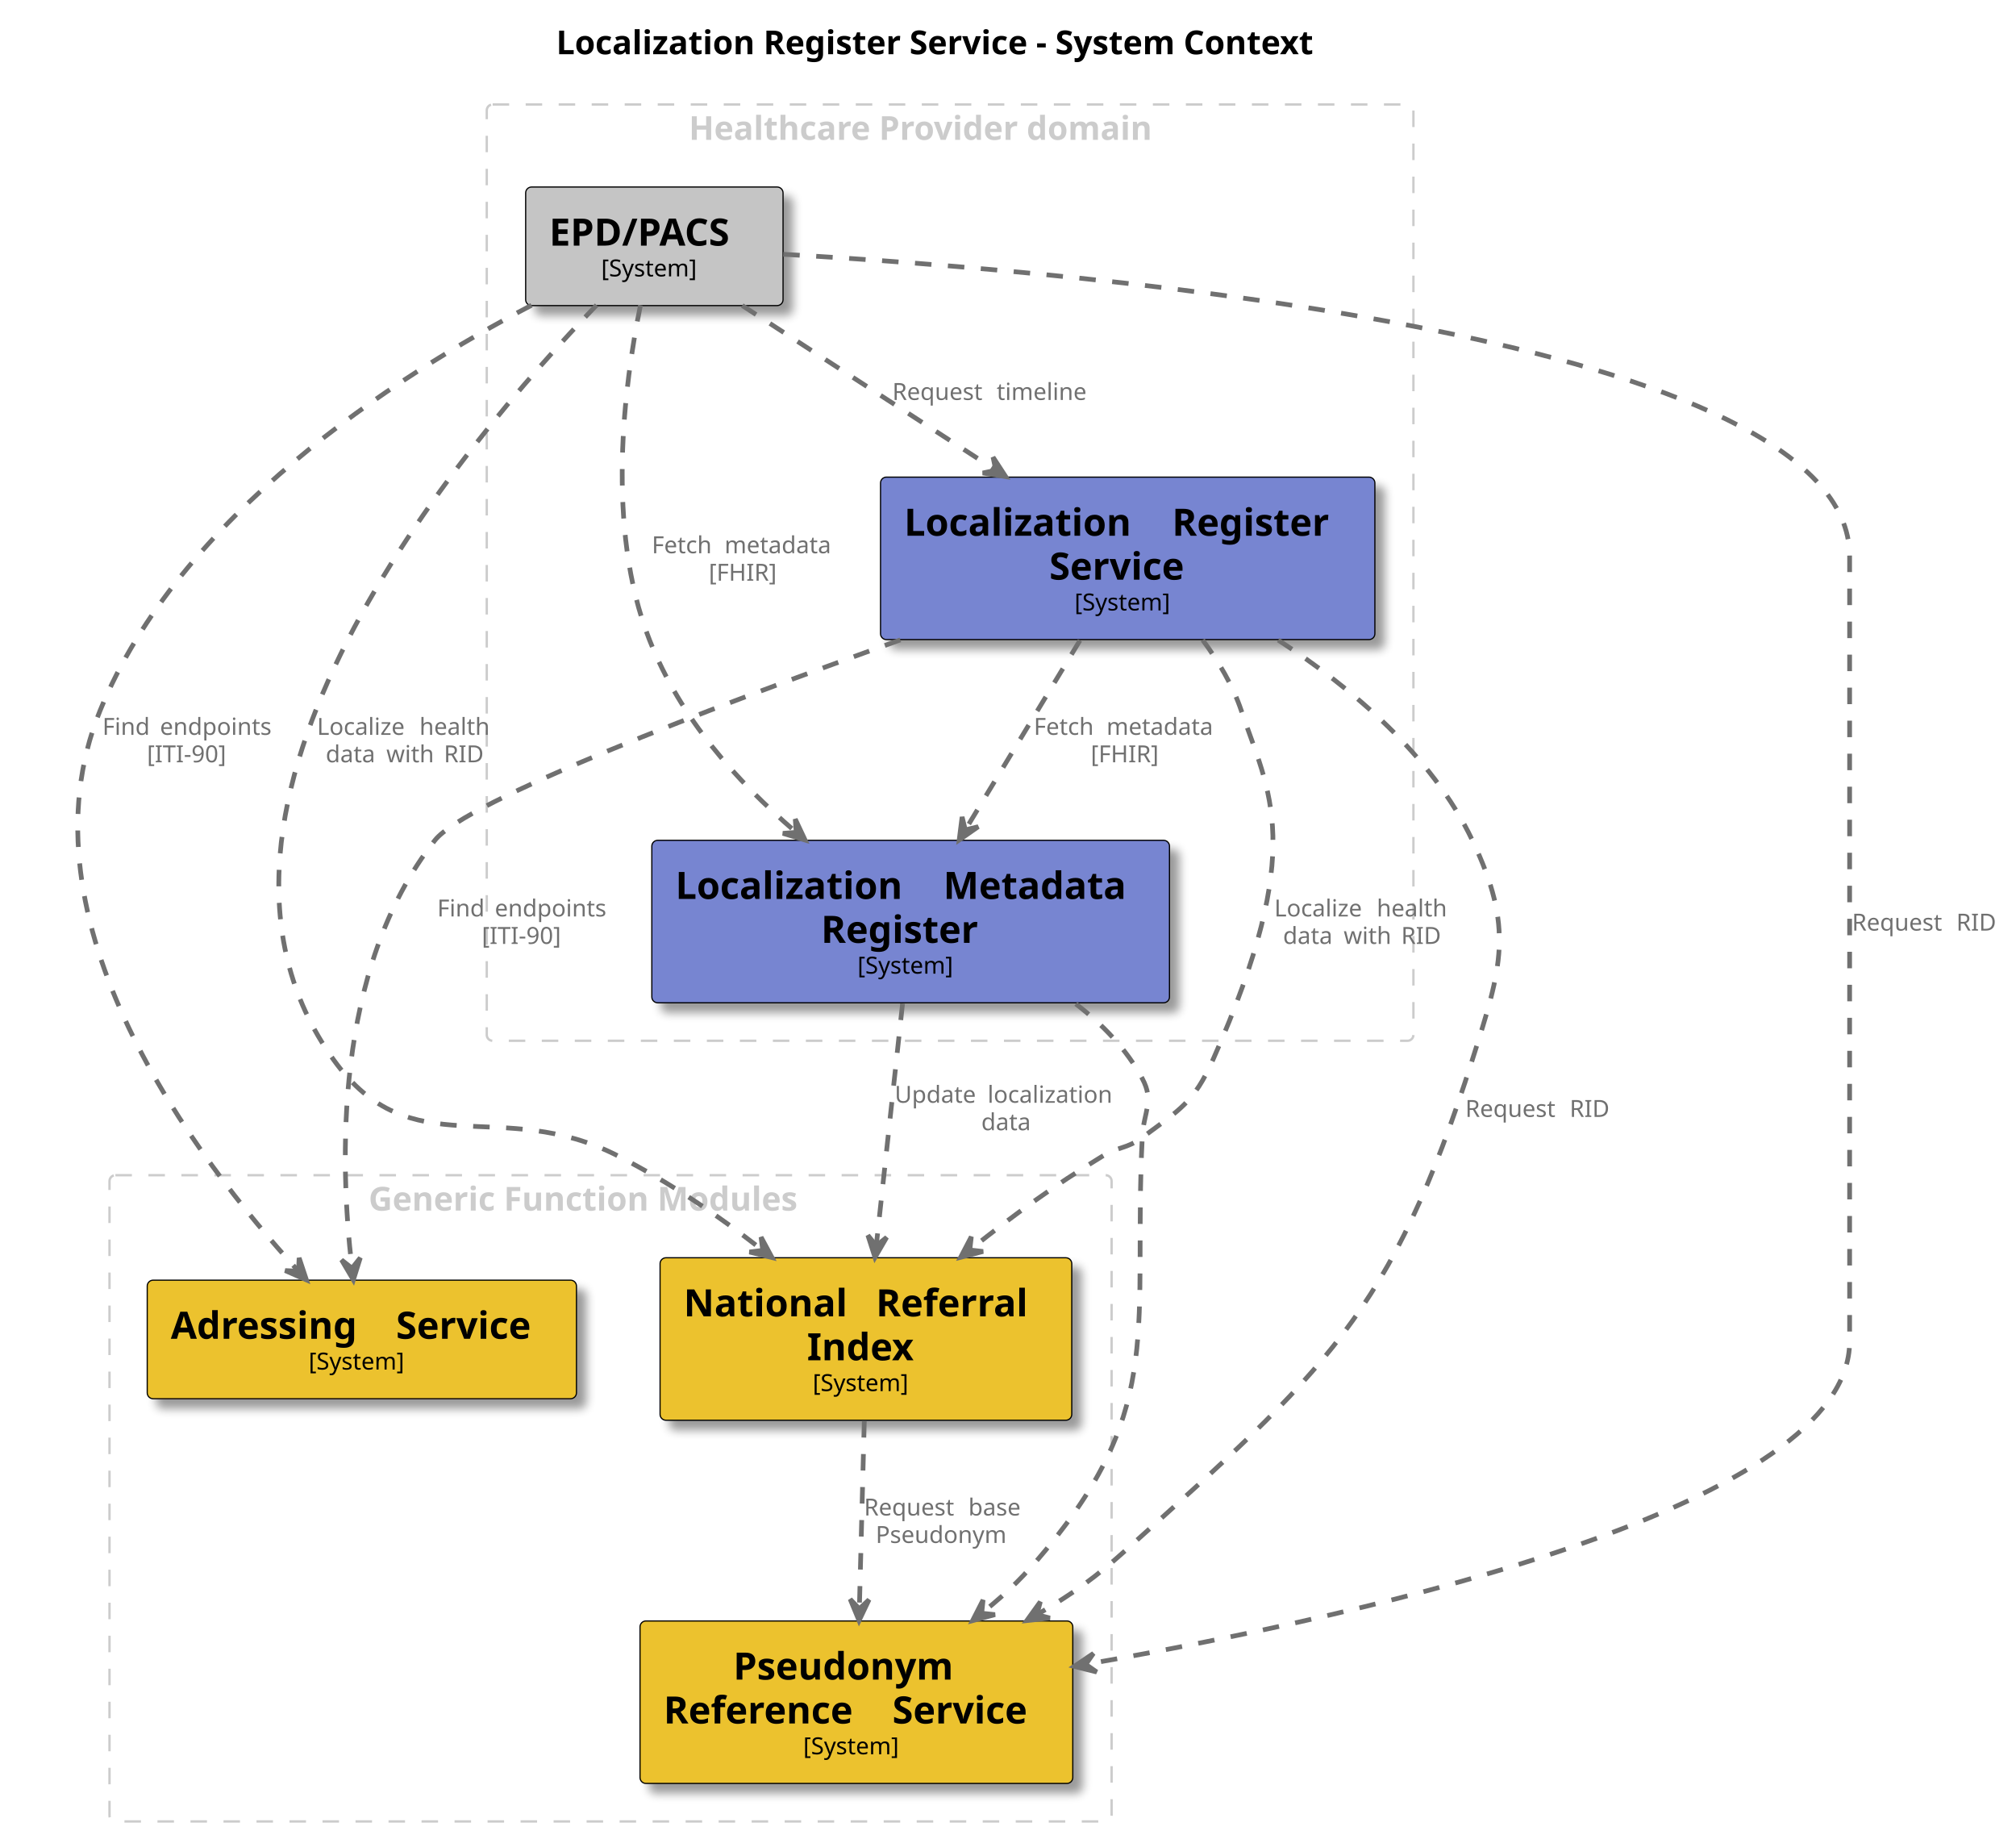
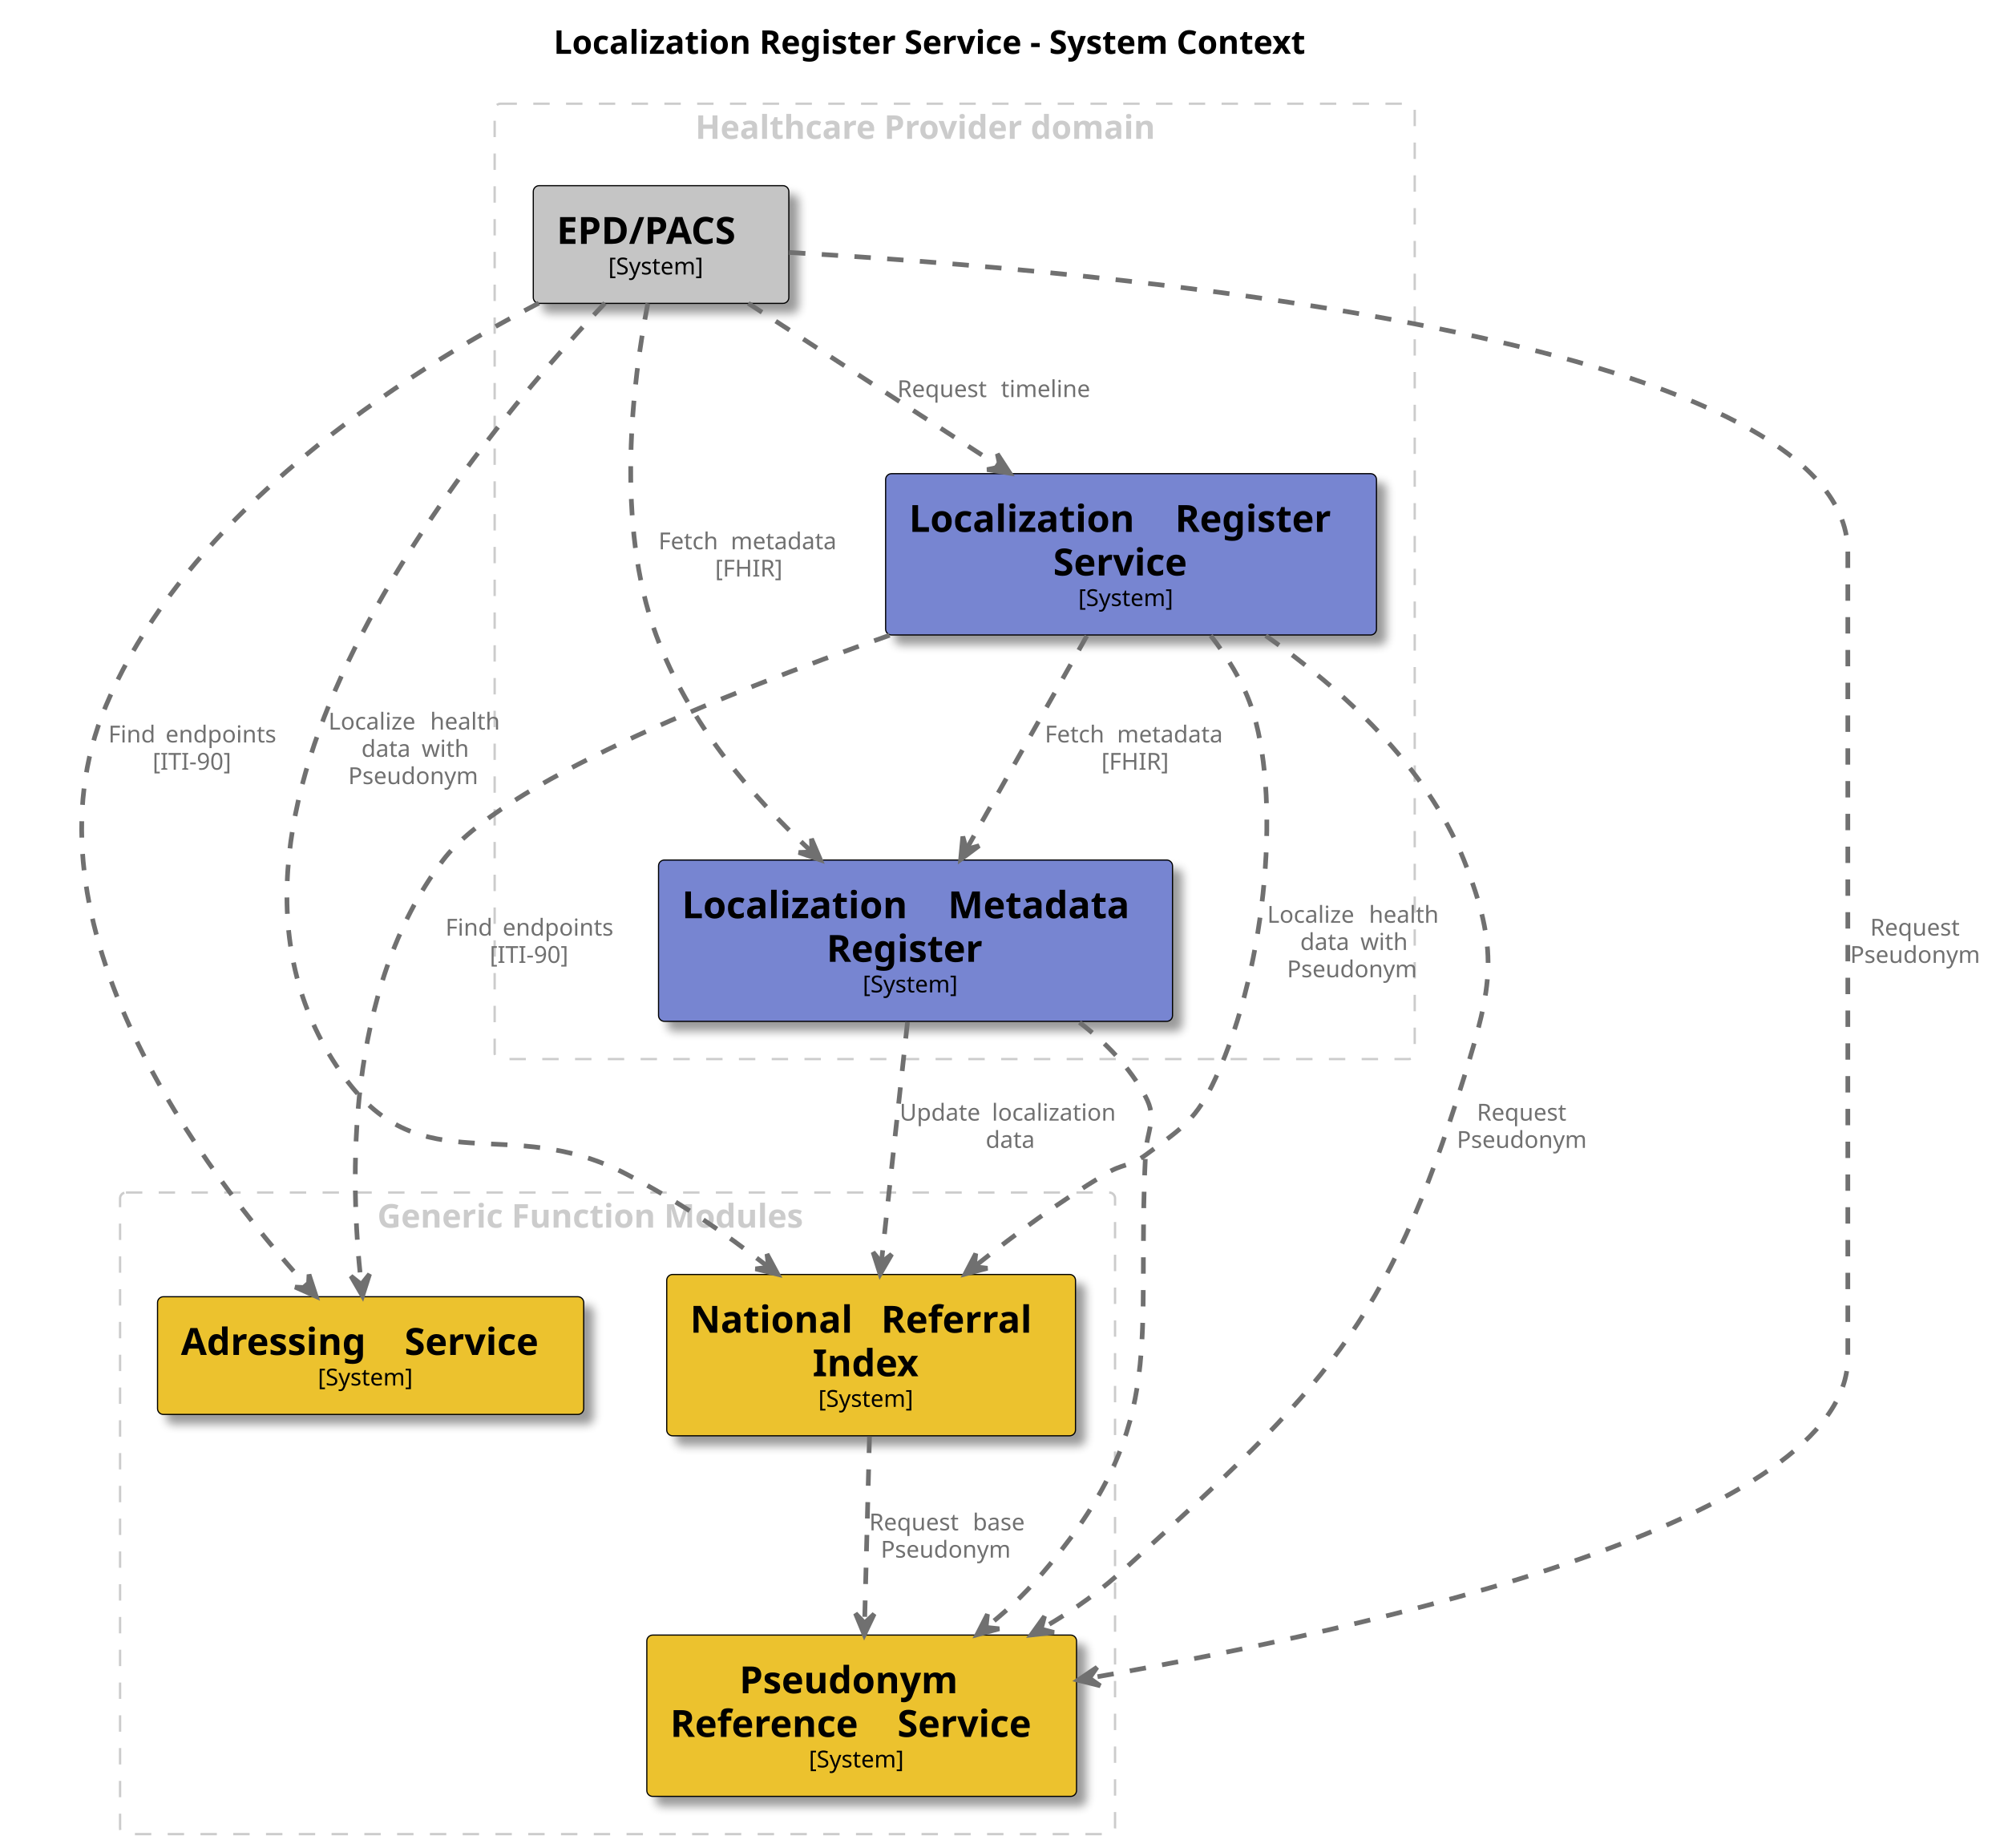
- <svg xmlns="http://www.w3.org/2000/svg" contentStyleType="text/css" height="778px" preserveAspectRatio="none" style="width:855px;height:778px;background:#FFFFFF;" version="1.1" viewBox="0 0 855 778" width="855px" zoomAndPan="magnify">
+ <svg xmlns="http://www.w3.org/2000/svg" contentStyleType="text/css" height="789px" preserveAspectRatio="none" style="width:856px;height:789px;background:#FFFFFF;" version="1.1" viewBox="0 0 856 789" width="856px" zoomAndPan="magnify">
  <defs>
-     <filter height="300%" id="f1hdx9bi901u35" width="300%" x="-1" y="-1">
+     <filter height="300%" id="f1ecqwmw5v5ol1" width="300%" x="-1" y="-1">
      <feGaussianBlur result="blurOut" stdDeviation="2.0" />
      <feColorMatrix in="blurOut" result="blurOut2" type="matrix" values="0 0 0 0 0 0 0 0 0 0 0 0 0 0 0 0 0 0 .4 0" />
      <feOffset dx="4.0" dy="4.0" in="blurOut2" result="blurOut3" />
      <feBlend in="SourceGraphic" in2="blurOut3" mode="normal" />
    </filter>
  </defs>
  <g>
-     <text fill="#000000" font-family="sans-serif" font-size="14" font-weight="bold" lengthAdjust="spacing" textLength="369.544" x="235.871" y="22.995">Localization Register Service - System Context</text>
+     <text fill="#000000" font-family="sans-serif" font-size="14" font-weight="bold" lengthAdjust="spacing" textLength="369.544" x="236.47" y="22.995">Localization Register Service - System Context</text>
    <g id="cluster_group1">
-       <rect fill="none" height="274" rx="2.5" ry="2.5" style="stroke:#CCCCCC;stroke-width:1.0;stroke-dasharray:7.0,7.0;" width="425" x="46.44" y="498.297" />
-       <text fill="#CCCCCC" font-family="sans-serif" font-size="14" font-weight="bold" lengthAdjust="spacing" textLength="205.235" x="156.322" y="513.292">Generic Function Modules</text>
+       <rect fill="none" height="274" rx="2.5" ry="2.5" style="stroke:#CCCCCC;stroke-width:1.0;stroke-dasharray:7.0,7.0;" width="425" x="51.29" y="509.297" />
+       <text fill="#CCCCCC" font-family="sans-serif" font-size="14" font-weight="bold" lengthAdjust="spacing" textLength="205.235" x="161.172" y="524.292">Generic Function Modules</text>
    </g>
    <g id="cluster_group2">
-       <rect fill="none" height="397" rx="2.5" ry="2.5" style="stroke:#CCCCCC;stroke-width:1.0;stroke-dasharray:7.0,7.0;" width="393" x="206.44" y="44.297" />
-       <text fill="#CCCCCC" font-family="sans-serif" font-size="14" font-weight="bold" lengthAdjust="spacing" textLength="221.58" x="292.15" y="59.292">Healthcare Provider domain</text>
+       <rect fill="none" height="408" rx="2.5" ry="2.5" style="stroke:#CCCCCC;stroke-width:1.0;stroke-dasharray:7.0,7.0;" width="393" x="211.29" y="44.297" />
+       <text fill="#CCCCCC" font-family="sans-serif" font-size="14" font-weight="bold" lengthAdjust="spacing" textLength="221.58" x="297" y="59.292">Healthcare Provider domain</text>
    </g>
    <g id="elem_PseudonymReferenceService">
-       <rect fill="#ECC22E" filter="url(#f1hdx9bi901u35)" height="68.891" rx="2.5" ry="2.5" style="stroke:#000000;stroke-width:0.5;" width="183.539" x="271.44" y="687.297" />
-       <text fill="#000000" font-family="sans-serif" font-size="16" font-weight="bold" lengthAdjust="spacing" textLength="104.43" x="310.995" y="712.148">Pseudonym</text>
-       <text fill="#000000" font-family="sans-serif" font-size="16" font-weight="bold" lengthAdjust="spacing" textLength="91.453" x="281.44" y="730.773">Reference</text>
-       <text fill="#000000" font-family="sans-serif" font-size="16" font-weight="bold" lengthAdjust="spacing" textLength="5.57" x="372.893" y="730.773"> </text>
-       <text fill="#000000" font-family="sans-serif" font-size="16" font-weight="bold" lengthAdjust="spacing" textLength="66.516" x="378.463" y="730.773">Service</text>
-       <text fill="#000000" font-family="sans-serif" font-size="10" lengthAdjust="spacing" textLength="45.093" x="340.663" y="743.829">[System]</text>
+       <rect fill="#ECC22E" filter="url(#f1ecqwmw5v5ol1)" height="68.891" rx="2.5" ry="2.5" style="stroke:#000000;stroke-width:0.5;" width="183.539" x="276.29" y="698.297" />
+       <text fill="#000000" font-family="sans-serif" font-size="16" font-weight="bold" lengthAdjust="spacing" textLength="104.43" x="315.845" y="723.148">Pseudonym</text>
+       <text fill="#000000" font-family="sans-serif" font-size="16" font-weight="bold" lengthAdjust="spacing" textLength="91.453" x="286.29" y="741.773">Reference</text>
+       <text fill="#000000" font-family="sans-serif" font-size="16" font-weight="bold" lengthAdjust="spacing" textLength="5.57" x="377.743" y="741.773"> </text>
+       <text fill="#000000" font-family="sans-serif" font-size="16" font-weight="bold" lengthAdjust="spacing" textLength="66.516" x="383.313" y="741.773">Service</text>
+       <text fill="#000000" font-family="sans-serif" font-size="10" lengthAdjust="spacing" textLength="45.093" x="345.513" y="754.829">[System]</text>
    </g>
    <g id="elem_AdressingService">
-       <rect fill="#ECC22E" filter="url(#f1hdx9bi901u35)" height="50.266" rx="2.5" ry="2.5" style="stroke:#000000;stroke-width:0.5;" width="182.039" x="62.44" y="542.797" />
-       <text fill="#000000" font-family="sans-serif" font-size="16" font-weight="bold" lengthAdjust="spacing" textLength="89.953" x="72.44" y="567.648">Adressing</text>
-       <text fill="#000000" font-family="sans-serif" font-size="16" font-weight="bold" lengthAdjust="spacing" textLength="5.57" x="162.393" y="567.648"> </text>
-       <text fill="#000000" font-family="sans-serif" font-size="16" font-weight="bold" lengthAdjust="spacing" textLength="66.516" x="167.963" y="567.648">Service</text>
-       <text fill="#000000" font-family="sans-serif" font-size="10" lengthAdjust="spacing" textLength="45.093" x="130.913" y="580.704">[System]</text>
+       <rect fill="#ECC22E" filter="url(#f1ecqwmw5v5ol1)" height="50.266" rx="2.5" ry="2.5" style="stroke:#000000;stroke-width:0.5;" width="182.039" x="67.29" y="553.797" />
+       <text fill="#000000" font-family="sans-serif" font-size="16" font-weight="bold" lengthAdjust="spacing" textLength="89.953" x="77.29" y="578.648">Adressing</text>
+       <text fill="#000000" font-family="sans-serif" font-size="16" font-weight="bold" lengthAdjust="spacing" textLength="5.57" x="167.243" y="578.648"> </text>
+       <text fill="#000000" font-family="sans-serif" font-size="16" font-weight="bold" lengthAdjust="spacing" textLength="66.516" x="172.813" y="578.648">Service</text>
+       <text fill="#000000" font-family="sans-serif" font-size="10" lengthAdjust="spacing" textLength="45.093" x="135.763" y="591.704">[System]</text>
    </g>
    <g id="elem_NationalReferralIndex">
-       <rect fill="#ECC22E" filter="url(#f1hdx9bi901u35)" height="68.891" rx="2.5" ry="2.5" style="stroke:#000000;stroke-width:0.5;" width="174.602" x="279.94" y="533.297" />
-       <text fill="#000000" font-family="sans-serif" font-size="16" font-weight="bold" lengthAdjust="spacing" textLength="75.984" x="289.94" y="558.148">National</text>
-       <text fill="#000000" font-family="sans-serif" font-size="16" font-weight="bold" lengthAdjust="spacing" textLength="5.57" x="365.924" y="558.148"> </text>
-       <text fill="#000000" font-family="sans-serif" font-size="16" font-weight="bold" lengthAdjust="spacing" textLength="73.047" x="371.495" y="558.148">Referral</text>
-       <text fill="#000000" font-family="sans-serif" font-size="16" font-weight="bold" lengthAdjust="spacing" textLength="49.969" x="342.256" y="576.773">Index</text>
-       <text fill="#000000" font-family="sans-serif" font-size="10" lengthAdjust="spacing" textLength="45.093" x="344.694" y="589.829">[System]</text>
+       <rect fill="#ECC22E" filter="url(#f1ecqwmw5v5ol1)" height="68.891" rx="2.5" ry="2.5" style="stroke:#000000;stroke-width:0.5;" width="174.602" x="284.79" y="544.297" />
+       <text fill="#000000" font-family="sans-serif" font-size="16" font-weight="bold" lengthAdjust="spacing" textLength="75.984" x="294.79" y="569.148">National</text>
+       <text fill="#000000" font-family="sans-serif" font-size="16" font-weight="bold" lengthAdjust="spacing" textLength="5.57" x="370.774" y="569.148"> </text>
+       <text fill="#000000" font-family="sans-serif" font-size="16" font-weight="bold" lengthAdjust="spacing" textLength="73.047" x="376.345" y="569.148">Referral</text>
+       <text fill="#000000" font-family="sans-serif" font-size="16" font-weight="bold" lengthAdjust="spacing" textLength="49.969" x="347.106" y="587.773">Index</text>
+       <text fill="#000000" font-family="sans-serif" font-size="10" lengthAdjust="spacing" textLength="45.093" x="349.544" y="600.829">[System]</text>
    </g>
    <g id="elem_LocalizationMetadataRegister">
-       <rect fill="#7785D1" filter="url(#f1hdx9bi901u35)" height="68.891" rx="2.5" ry="2.5" style="stroke:#000000;stroke-width:0.5;" width="219.547" x="276.44" y="356.297" />
-       <text fill="#000000" font-family="sans-serif" font-size="16" font-weight="bold" lengthAdjust="spacing" textLength="108.062" x="286.44" y="381.148">Localization</text>
-       <text fill="#000000" font-family="sans-serif" font-size="16" font-weight="bold" lengthAdjust="spacing" textLength="5.57" x="394.502" y="381.148"> </text>
-       <text fill="#000000" font-family="sans-serif" font-size="16" font-weight="bold" lengthAdjust="spacing" textLength="85.914" x="400.073" y="381.148">Metadata</text>
-       <text fill="#000000" font-family="sans-serif" font-size="16" font-weight="bold" lengthAdjust="spacing" textLength="76.023" x="348.202" y="399.773">Register</text>
-       <text fill="#000000" font-family="sans-serif" font-size="10" lengthAdjust="spacing" textLength="45.093" x="363.667" y="412.829">[System]</text>
+       <rect fill="#7785D1" filter="url(#f1ecqwmw5v5ol1)" height="68.891" rx="2.5" ry="2.5" style="stroke:#000000;stroke-width:0.5;" width="219.547" x="281.29" y="367.297" />
+       <text fill="#000000" font-family="sans-serif" font-size="16" font-weight="bold" lengthAdjust="spacing" textLength="108.062" x="291.29" y="392.148">Localization</text>
+       <text fill="#000000" font-family="sans-serif" font-size="16" font-weight="bold" lengthAdjust="spacing" textLength="5.57" x="399.353" y="392.148"> </text>
+       <text fill="#000000" font-family="sans-serif" font-size="16" font-weight="bold" lengthAdjust="spacing" textLength="85.914" x="404.923" y="392.148">Metadata</text>
+       <text fill="#000000" font-family="sans-serif" font-size="16" font-weight="bold" lengthAdjust="spacing" textLength="76.023" x="353.052" y="410.773">Register</text>
+       <text fill="#000000" font-family="sans-serif" font-size="10" lengthAdjust="spacing" textLength="45.093" x="368.517" y="423.829">[System]</text>
    </g>
    <g id="elem_LocalizationRegisterService">
-       <rect fill="#7785D1" filter="url(#f1hdx9bi901u35)" height="68.891" rx="2.5" ry="2.5" style="stroke:#000000;stroke-width:0.5;" width="209.656" x="373.44" y="202.297" />
-       <text fill="#000000" font-family="sans-serif" font-size="16" font-weight="bold" lengthAdjust="spacing" textLength="108.062" x="383.44" y="227.148">Localization</text>
-       <text fill="#000000" font-family="sans-serif" font-size="16" font-weight="bold" lengthAdjust="spacing" textLength="5.57" x="491.502" y="227.148"> </text>
-       <text fill="#000000" font-family="sans-serif" font-size="16" font-weight="bold" lengthAdjust="spacing" textLength="76.023" x="497.073" y="227.148">Register</text>
-       <text fill="#000000" font-family="sans-serif" font-size="16" font-weight="bold" lengthAdjust="spacing" textLength="66.516" x="445.01" y="245.773">Service</text>
-       <text fill="#000000" font-family="sans-serif" font-size="10" lengthAdjust="spacing" textLength="45.093" x="455.722" y="258.829">[System]</text>
+       <rect fill="#7785D1" filter="url(#f1ecqwmw5v5ol1)" height="68.891" rx="2.5" ry="2.5" style="stroke:#000000;stroke-width:0.5;" width="209.656" x="378.29" y="202.297" />
+       <text fill="#000000" font-family="sans-serif" font-size="16" font-weight="bold" lengthAdjust="spacing" textLength="108.062" x="388.29" y="227.148">Localization</text>
+       <text fill="#000000" font-family="sans-serif" font-size="16" font-weight="bold" lengthAdjust="spacing" textLength="5.57" x="496.353" y="227.148"> </text>
+       <text fill="#000000" font-family="sans-serif" font-size="16" font-weight="bold" lengthAdjust="spacing" textLength="76.023" x="501.923" y="227.148">Register</text>
+       <text fill="#000000" font-family="sans-serif" font-size="16" font-weight="bold" lengthAdjust="spacing" textLength="66.516" x="449.86" y="245.773">Service</text>
+       <text fill="#000000" font-family="sans-serif" font-size="10" lengthAdjust="spacing" textLength="45.093" x="460.572" y="258.829">[System]</text>
    </g>
    <g id="elem_EPDPACS">
-       <rect fill="#C5C5C5" filter="url(#f1hdx9bi901u35)" height="50.266" rx="2.5" ry="2.5" style="stroke:#000000;stroke-width:0.5;" width="109.156" x="222.94" y="79.297" />
-       <text fill="#000000" font-family="sans-serif" font-size="16" font-weight="bold" lengthAdjust="spacing" textLength="89.156" x="232.94" y="104.148">EPD/PACS</text>
-       <text fill="#000000" font-family="sans-serif" font-size="10" lengthAdjust="spacing" textLength="45.093" x="254.972" y="117.204">[System]</text>
+       <rect fill="#C5C5C5" filter="url(#f1ecqwmw5v5ol1)" height="50.266" rx="2.5" ry="2.5" style="stroke:#000000;stroke-width:0.5;" width="109.156" x="227.79" y="79.297" />
+       <text fill="#000000" font-family="sans-serif" font-size="16" font-weight="bold" lengthAdjust="spacing" textLength="89.156" x="237.79" y="104.148">EPD/PACS</text>
+       <text fill="#000000" font-family="sans-serif" font-size="10" lengthAdjust="spacing" textLength="45.093" x="259.822" y="117.204">[System]</text>
    </g>
    <g id="link_LocalizationMetadataRegister_NationalReferralIndex">
-       <path d="M382.78,425.537 C379.41,456.527 375.098,496.242 371.738,527.192 " fill="none" id="LocalizationMetadataRegister-to-NationalReferralIndex" style="stroke:#707070;stroke-width:2.0;stroke-dasharray:7.0,7.0;" />
-       <polygon fill="#707070" points="371.09,533.157,376.038,524.641,371.63,528.186,368.085,523.778,371.09,533.157" style="stroke:#707070;stroke-width:2.0;" />
-       <text fill="#707070" font-family="sans-serif" font-size="10" lengthAdjust="spacing" textLength="36.216" x="379.44" y="467.579">Update</text>
-       <text fill="#707070" font-family="sans-serif" font-size="10" lengthAdjust="spacing" textLength="3.179" x="415.656" y="467.579"> </text>
-       <text fill="#707070" font-family="sans-serif" font-size="10" lengthAdjust="spacing" textLength="56.611" x="418.834" y="467.579">localization</text>
-       <text fill="#707070" font-family="sans-serif" font-size="10" lengthAdjust="spacing" textLength="22.524" x="416.181" y="479.22">data</text>
+       <path d="M387.63,436.537 C384.26,467.527 379.948,507.242 376.588,538.192 " fill="none" id="LocalizationMetadataRegister-to-NationalReferralIndex" style="stroke:#707070;stroke-width:2.0;stroke-dasharray:7.0,7.0;" />
+       <polygon fill="#707070" points="375.94,544.157,380.888,535.641,376.48,539.186,372.935,534.778,375.94,544.157" style="stroke:#707070;stroke-width:2.0;" />
+       <text fill="#707070" font-family="sans-serif" font-size="10" lengthAdjust="spacing" textLength="36.216" x="384.29" y="478.579">Update</text>
+       <text fill="#707070" font-family="sans-serif" font-size="10" lengthAdjust="spacing" textLength="3.179" x="420.506" y="478.579"> </text>
+       <text fill="#707070" font-family="sans-serif" font-size="10" lengthAdjust="spacing" textLength="56.611" x="423.685" y="478.579">localization</text>
+       <text fill="#707070" font-family="sans-serif" font-size="10" lengthAdjust="spacing" textLength="22.524" x="421.031" y="490.22">data</text>
    </g>
    <g id="link_NationalReferralIndex_PseudonymReferenceService">
-       <path d="M366.55,602.527 C365.89,627.717 365.147,655.989 364.487,681.159 " fill="none" id="NationalReferralIndex-to-PseudonymReferenceService" style="stroke:#707070;stroke-width:2.0;stroke-dasharray:7.0,7.0;" />
-       <polygon fill="#707070" points="364.33,687.157,368.565,678.265,364.461,682.159,360.567,678.055,364.33,687.157" style="stroke:#707070;stroke-width:2.0;" />
-       <text fill="#707070" font-family="sans-serif" font-size="10" lengthAdjust="spacing" textLength="41.069" x="366.44" y="642.579">Request</text>
-       <text fill="#707070" font-family="sans-serif" font-size="10" lengthAdjust="spacing" textLength="3.179" x="407.509" y="642.579"> </text>
-       <text fill="#707070" font-family="sans-serif" font-size="10" lengthAdjust="spacing" textLength="23.838" x="410.688" y="642.579">base</text>
-       <text fill="#707070" font-family="sans-serif" font-size="10" lengthAdjust="spacing" textLength="58.193" x="371.386" y="654.22">Pseudonym</text>
+       <path d="M371.4,613.527 C370.74,638.717 370,666.989 369.33,692.159 " fill="none" id="NationalReferralIndex-to-PseudonymReferenceService" style="stroke:#707070;stroke-width:2.0;stroke-dasharray:7.0,7.0;" />
+       <polygon fill="#707070" points="369.17,698.157,373.408,689.266,369.303,693.159,365.411,689.054,369.17,698.157" style="stroke:#707070;stroke-width:2.0;" />
+       <text fill="#707070" font-family="sans-serif" font-size="10" lengthAdjust="spacing" textLength="41.069" x="371.29" y="653.579">Request</text>
+       <text fill="#707070" font-family="sans-serif" font-size="10" lengthAdjust="spacing" textLength="3.179" x="412.359" y="653.579"> </text>
+       <text fill="#707070" font-family="sans-serif" font-size="10" lengthAdjust="spacing" textLength="23.838" x="415.538" y="653.579">base</text>
+       <text fill="#707070" font-family="sans-serif" font-size="10" lengthAdjust="spacing" textLength="58.193" x="376.236" y="665.22">Pseudonym</text>
    </g>
    <g id="link_LocalizationMetadataRegister_PseudonymReferenceService">
-       <path d="M456.27,425.657 C467.6,434.347 477.78,444.847 484.44,457.297 C489.68,467.097 484.99,471.197 484.44,482.297 C480.46,562.077 494.45,595.817 443.44,657.297 C434.5,668.077 428.111,674.478 417.121,683.388 " fill="none" id="LocalizationMetadataRegister-to-PseudonymReferenceService" style="stroke:#707070;stroke-width:2.0;stroke-dasharray:7.0,7.0;" />
-       <polygon fill="#707070" points="412.46,687.167,421.97,684.606,416.344,684.018,416.932,678.392,412.46,687.167" style="stroke:#707070;stroke-width:2.0;" />
-       <text fill="#000000" font-family="sans-serif" font-size="10" lengthAdjust="spacing" textLength="3.179" x="484.44" y="571.579"> </text>
+       <path d="M461.11,436.657 C472.45,445.347 482.63,455.847 489.29,468.297 C494.53,478.097 489.84,482.197 489.29,493.297 C485.31,573.077 499.29,606.817 448.29,668.297 C439.34,679.077 432.961,685.478 421.971,694.388 " fill="none" id="LocalizationMetadataRegister-to-PseudonymReferenceService" style="stroke:#707070;stroke-width:2.0;stroke-dasharray:7.0,7.0;" />
+       <polygon fill="#707070" points="417.31,698.167,426.82,695.606,421.194,695.018,421.782,689.392,417.31,698.167" style="stroke:#707070;stroke-width:2.0;" />
+       <text fill="#000000" font-family="sans-serif" font-size="10" lengthAdjust="spacing" textLength="3.179" x="489.29" y="582.579"> </text>
    </g>
    <g id="link_LocalizationRegisterService_PseudonymReferenceService">
-       <path d="M542.11,271.407 C573.07,291.507 607.24,320.197 624.44,356.297 C642.21,393.617 636.96,409.907 624.44,449.297 C590.16,557.187 561.65,581.647 477.44,657.297 C464.97,668.497 455.361,675.51 440.641,684.11 " fill="none" id="LocalizationRegisterService-to-PseudonymReferenceService" style="stroke:#707070;stroke-width:2.0;stroke-dasharray:7.0,7.0;" />
-       <polygon fill="#707070" points="435.46,687.137,445.249,686.051,439.777,684.615,441.213,679.143,435.46,687.137" style="stroke:#707070;stroke-width:2.0;" />
-       <text fill="#707070" font-family="sans-serif" font-size="10" lengthAdjust="spacing" textLength="41.069" x="621.44" y="473.579">Request</text>
-       <text fill="#707070" font-family="sans-serif" font-size="10" lengthAdjust="spacing" textLength="3.179" x="662.509" y="473.579"> </text>
-       <text fill="#707070" font-family="sans-serif" font-size="10" lengthAdjust="spacing" textLength="17.598" x="665.688" y="473.579">RID</text>
+       <path d="M540.65,271.467 C572.67,293.957 609.26,326.817 625.29,367.297 C640.51,405.727 637.55,420.827 625.29,460.297 C592.01,567.437 565.26,592.787 482.29,668.297 C469.89,679.577 460.308,686.616 445.598,695.226 " fill="none" id="LocalizationRegisterService-to-PseudonymReferenceService" style="stroke:#707070;stroke-width:2.0;stroke-dasharray:7.0,7.0;" />
+       <polygon fill="#707070" points="440.42,698.257,450.208,697.163,444.735,695.731,446.167,690.258,440.42,698.257" style="stroke:#707070;stroke-width:2.0;" />
+       <text fill="#707070" font-family="sans-serif" font-size="10" lengthAdjust="spacing" textLength="41.069" x="630.852" y="478.579">Request</text>
+       <text fill="#707070" font-family="sans-serif" font-size="10" lengthAdjust="spacing" textLength="58.193" x="622.29" y="490.22">Pseudonym</text>
    </g>
    <g id="link_LocalizationRegisterService_NationalReferralIndex">
-       <path d="M510.07,271.367 C516.77,280.427 522.88,290.687 526.44,301.297 C538.02,335.827 554.61,358.737 514.44,449.297 C506.4,467.417 500.38,470.517 484.44,482.297 C477.72,487.257 474.57,485.957 467.44,490.297 C446.71,502.907 429.855,515.231 412.085,529.371 " fill="none" id="LocalizationRegisterService-to-NationalReferralIndex" style="stroke:#707070;stroke-width:2.0;stroke-dasharray:7.0,7.0;" />
-       <polygon fill="#707070" points="407.39,533.107,416.923,530.633,411.303,529.994,411.942,524.373,407.39,533.107" style="stroke:#707070;stroke-width:2.0;" />
-       <text fill="#707070" font-family="sans-serif" font-size="10" lengthAdjust="spacing" textLength="40.273" x="540.44" y="388.579">Localize</text>
-       <text fill="#707070" font-family="sans-serif" font-size="10" lengthAdjust="spacing" textLength="3.179" x="580.713" y="388.579"> </text>
-       <text fill="#707070" font-family="sans-serif" font-size="10" lengthAdjust="spacing" textLength="31.655" x="583.892" y="388.579">health</text>
-       <text fill="#707070" font-family="sans-serif" font-size="10" lengthAdjust="spacing" textLength="22.524" x="544.146" y="400.22">data</text>
-       <text fill="#707070" font-family="sans-serif" font-size="10" lengthAdjust="spacing" textLength="3.179" x="566.67" y="400.22"> </text>
-       <text fill="#707070" font-family="sans-serif" font-size="10" lengthAdjust="spacing" textLength="21.216" x="569.849" y="400.22">with</text>
-       <text fill="#707070" font-family="sans-serif" font-size="10" lengthAdjust="spacing" textLength="3.179" x="591.065" y="400.22"> </text>
-       <text fill="#707070" font-family="sans-serif" font-size="10" lengthAdjust="spacing" textLength="17.598" x="594.244" y="400.22">RID</text>
+       <path d="M517.14,271.437 C524.15,280.427 530.53,290.627 534.29,301.297 C547.17,337.907 541.69,411.407 519.29,460.297 C511.03,478.317 505.23,481.517 489.29,493.297 C482.57,498.257 479.42,496.957 472.29,501.297 C451.56,513.907 434.705,526.231 416.935,540.371 " fill="none" id="LocalizationRegisterService-to-NationalReferralIndex" style="stroke:#707070;stroke-width:2.0;stroke-dasharray:7.0,7.0;" />
+       <polygon fill="#707070" points="412.24,544.107,421.773,541.633,416.152,540.994,416.792,535.373,412.24,544.107" style="stroke:#707070;stroke-width:2.0;" />
+       <text fill="#707070" font-family="sans-serif" font-size="10" lengthAdjust="spacing" textLength="40.273" x="541.29" y="394.079">Localize</text>
+       <text fill="#707070" font-family="sans-serif" font-size="10" lengthAdjust="spacing" textLength="3.179" x="581.563" y="394.079"> </text>
+       <text fill="#707070" font-family="sans-serif" font-size="10" lengthAdjust="spacing" textLength="31.655" x="584.742" y="394.079">health</text>
+       <text fill="#707070" font-family="sans-serif" font-size="10" lengthAdjust="spacing" textLength="22.524" x="555.384" y="405.72">data</text>
+       <text fill="#707070" font-family="sans-serif" font-size="10" lengthAdjust="spacing" textLength="3.179" x="577.909" y="405.72"> </text>
+       <text fill="#707070" font-family="sans-serif" font-size="10" lengthAdjust="spacing" textLength="21.216" x="581.087" y="405.72">with</text>
+       <text fill="#707070" font-family="sans-serif" font-size="10" lengthAdjust="spacing" textLength="58.193" x="549.747" y="417.36">Pseudonym</text>
    </g>
    <g id="link_LocalizationRegisterService_AdressingService">
-       <path d="M381.85,271.317 C301.28,300.147 197.55,339.647 184.44,356.297 C141.14,411.297 144.273,494.256 149.173,536.736 " fill="none" id="LocalizationRegisterService-to-AdressingService" style="stroke:#707070;stroke-width:2.0;stroke-dasharray:7.0,7.0;" />
-       <polygon fill="#707070" points="149.86,542.697,152.802,533.298,149.287,537.73,144.855,534.215,149.86,542.697" style="stroke:#707070;stroke-width:2.0;" />
-       <text fill="#707070" font-family="sans-serif" font-size="10" lengthAdjust="spacing" textLength="21.216" x="185.44" y="388.579">Find</text>
-       <text fill="#707070" font-family="sans-serif" font-size="10" lengthAdjust="spacing" textLength="3.179" x="206.656" y="388.579"> </text>
-       <text fill="#707070" font-family="sans-serif" font-size="10" lengthAdjust="spacing" textLength="49.551" x="209.834" y="388.579">endpoints</text>
-       <text fill="#707070" font-family="sans-serif" font-size="10" lengthAdjust="spacing" textLength="36.143" x="204.341" y="400.22">[ITI-90]</text>
+       <path d="M379.99,271.307 C305.49,297.597 213.88,335.017 189.29,367.297 C146.98,422.827 149.603,505.132 154.203,547.532 " fill="none" id="LocalizationRegisterService-to-AdressingService" style="stroke:#707070;stroke-width:2.0;stroke-dasharray:7.0,7.0;" />
+       <polygon fill="#707070" points="154.85,553.497,157.856,544.118,154.311,548.526,149.903,544.981,154.85,553.497" style="stroke:#707070;stroke-width:2.0;" />
+       <text fill="#707070" font-family="sans-serif" font-size="10" lengthAdjust="spacing" textLength="21.216" x="190.29" y="399.579">Find</text>
+       <text fill="#707070" font-family="sans-serif" font-size="10" lengthAdjust="spacing" textLength="3.179" x="211.506" y="399.579"> </text>
+       <text fill="#707070" font-family="sans-serif" font-size="10" lengthAdjust="spacing" textLength="49.551" x="214.685" y="399.579">endpoints</text>
+       <text fill="#707070" font-family="sans-serif" font-size="10" lengthAdjust="spacing" textLength="36.143" x="209.191" y="411.22">[ITI-90]</text>
    </g>
    <g id="link_LocalizationRegisterService_LocalizationMetadataRegister">
-       <path d="M458.02,271.527 C442.78,296.717 425.136,325.853 409.906,351.024 " fill="none" id="LocalizationRegisterService-to-LocalizationMetadataRegister" style="stroke:#707070;stroke-width:2.0;stroke-dasharray:7.0,7.0;" />
-       <polygon fill="#707070" points="406.8,356.157,414.882,350.527,409.389,351.879,408.037,346.386,406.8,356.157" style="stroke:#707070;stroke-width:2.0;" />
-       <text fill="#707070" font-family="sans-serif" font-size="10" lengthAdjust="spacing" textLength="27.661" x="438.44" y="311.579">Fetch</text>
-       <text fill="#707070" font-family="sans-serif" font-size="10" lengthAdjust="spacing" textLength="3.179" x="466.101" y="311.579"> </text>
-       <text fill="#707070" font-family="sans-serif" font-size="10" lengthAdjust="spacing" textLength="48.467" x="469.28" y="311.579">metadata</text>
-       <text fill="#707070" font-family="sans-serif" font-size="10" lengthAdjust="spacing" textLength="30.972" x="462.608" y="323.22">[FHIR]</text>
+       <path d="M464.23,271.567 C448.44,299.547 429.059,333.882 413.279,361.842 " fill="none" id="LocalizationRegisterService-to-LocalizationMetadataRegister" style="stroke:#707070;stroke-width:2.0;stroke-dasharray:7.0,7.0;" />
+       <polygon fill="#707070" points="410.33,367.067,418.237,361.195,412.788,362.712,411.27,357.263,410.33,367.067" style="stroke:#707070;stroke-width:2.0;" />
+       <text fill="#707070" font-family="sans-serif" font-size="10" lengthAdjust="spacing" textLength="27.661" x="446.29" y="317.079">Fetch</text>
+       <text fill="#707070" font-family="sans-serif" font-size="10" lengthAdjust="spacing" textLength="3.179" x="473.951" y="317.079"> </text>
+       <text fill="#707070" font-family="sans-serif" font-size="10" lengthAdjust="spacing" textLength="48.467" x="477.13" y="317.079">metadata</text>
+       <text fill="#707070" font-family="sans-serif" font-size="10" lengthAdjust="spacing" textLength="30.972" x="470.457" y="328.72">[FHIR]</text>
    </g>
    <g id="link_EPDPACS_NationalReferralIndex">
-       <path d="M253.02,129.367 C196.14,188.357 65.29,343.087 141.44,449.297 C174.53,495.447 212.03,464.167 262.44,490.297 C285.27,502.127 303.85,514.918 322.69,529.538 " fill="none" id="EPDPACS-to-NationalReferralIndex" style="stroke:#707070;stroke-width:2.0;stroke-dasharray:7.0,7.0;" />
-       <polygon fill="#707070" points="327.43,533.217,322.772,524.539,323.48,530.152,317.868,530.859,327.43,533.217" style="stroke:#707070;stroke-width:2.0;" />
-       <text fill="#707070" font-family="sans-serif" font-size="10" lengthAdjust="spacing" textLength="40.273" x="134.44" y="311.579">Localize</text>
-       <text fill="#707070" font-family="sans-serif" font-size="10" lengthAdjust="spacing" textLength="3.179" x="174.713" y="311.579"> </text>
-       <text fill="#707070" font-family="sans-serif" font-size="10" lengthAdjust="spacing" textLength="31.655" x="177.892" y="311.579">health</text>
-       <text fill="#707070" font-family="sans-serif" font-size="10" lengthAdjust="spacing" textLength="22.524" x="138.146" y="323.22">data</text>
-       <text fill="#707070" font-family="sans-serif" font-size="10" lengthAdjust="spacing" textLength="3.179" x="160.671" y="323.22"> </text>
-       <text fill="#707070" font-family="sans-serif" font-size="10" lengthAdjust="spacing" textLength="21.216" x="163.849" y="323.22">with</text>
-       <text fill="#707070" font-family="sans-serif" font-size="10" lengthAdjust="spacing" textLength="3.179" x="185.065" y="323.22"> </text>
-       <text fill="#707070" font-family="sans-serif" font-size="10" lengthAdjust="spacing" textLength="17.598" x="188.244" y="323.22">RID</text>
+       <path d="M258.41,129.417 C201.34,190.017 67.52,351.577 147.29,460.297 C180.63,505.737 217.28,475.297 267.29,501.297 C290.1,513.157 308.679,525.95 327.529,540.57 " fill="none" id="EPDPACS-to-NationalReferralIndex" style="stroke:#707070;stroke-width:2.0;stroke-dasharray:7.0,7.0;" />
+       <polygon fill="#707070" points="332.27,544.247,327.61,535.57,328.319,541.183,322.707,541.892,332.27,544.247" style="stroke:#707070;stroke-width:2.0;" />
+       <text fill="#707070" font-family="sans-serif" font-size="10" lengthAdjust="spacing" textLength="40.273" x="140.29" y="311.579">Localize</text>
+       <text fill="#707070" font-family="sans-serif" font-size="10" lengthAdjust="spacing" textLength="3.179" x="180.563" y="311.579"> </text>
+       <text fill="#707070" font-family="sans-serif" font-size="10" lengthAdjust="spacing" textLength="31.655" x="183.742" y="311.579">health</text>
+       <text fill="#707070" font-family="sans-serif" font-size="10" lengthAdjust="spacing" textLength="22.524" x="154.384" y="323.22">data</text>
+       <text fill="#707070" font-family="sans-serif" font-size="10" lengthAdjust="spacing" textLength="3.179" x="176.909" y="323.22"> </text>
+       <text fill="#707070" font-family="sans-serif" font-size="10" lengthAdjust="spacing" textLength="21.216" x="180.087" y="323.22">with</text>
+       <text fill="#707070" font-family="sans-serif" font-size="10" lengthAdjust="spacing" textLength="58.193" x="148.747" y="334.86">Pseudonym</text>
    </g>
    <g id="link_EPDPACS_AdressingService">
-       <path d="M225.44,129.427 C167.11,159.907 76.22,218.547 42.44,301.297 C6,390.567 83.552,491.699 125.922,538.259 " fill="none" id="EPDPACS-to-AdressingService" style="stroke:#707070;stroke-width:2.0;stroke-dasharray:7.0,7.0;" />
-       <polygon fill="#707070" points="129.96,542.697,126.861,533.348,126.595,538.999,120.944,538.733,129.96,542.697" style="stroke:#707070;stroke-width:2.0;" />
-       <text fill="#707070" font-family="sans-serif" font-size="10" lengthAdjust="spacing" textLength="21.216" x="43.44" y="311.579">Find</text>
-       <text fill="#707070" font-family="sans-serif" font-size="10" lengthAdjust="spacing" textLength="3.179" x="64.656" y="311.579"> </text>
-       <text fill="#707070" font-family="sans-serif" font-size="10" lengthAdjust="spacing" textLength="49.551" x="67.835" y="311.579">endpoints</text>
-       <text fill="#707070" font-family="sans-serif" font-size="10" lengthAdjust="spacing" textLength="36.143" x="62.341" y="323.22">[ITI-90]</text>
+       <path d="M230.18,129.437 C171.65,159.917 80.29,218.557 45.29,301.297 C6,394.187 87.622,501.081 131.032,549.221 " fill="none" id="EPDPACS-to-AdressingService" style="stroke:#707070;stroke-width:2.0;stroke-dasharray:7.0,7.0;" />
+       <polygon fill="#707070" points="135.05,553.677,131.994,544.314,131.702,549.964,126.052,549.672,135.05,553.677" style="stroke:#707070;stroke-width:2.0;" />
+       <text fill="#707070" font-family="sans-serif" font-size="10" lengthAdjust="spacing" textLength="21.216" x="46.29" y="317.079">Find</text>
+       <text fill="#707070" font-family="sans-serif" font-size="10" lengthAdjust="spacing" textLength="3.179" x="67.506" y="317.079"> </text>
+       <text fill="#707070" font-family="sans-serif" font-size="10" lengthAdjust="spacing" textLength="49.551" x="70.684" y="317.079">endpoints</text>
+       <text fill="#707070" font-family="sans-serif" font-size="10" lengthAdjust="spacing" textLength="36.143" x="65.191" y="328.72">[ITI-90]</text>
    </g>
    <g id="link_EPDPACS_LocalizationMetadataRegister">
-       <path d="M271.63,129.407 C264.82,162.657 256.69,223.857 275.44,271.297 C288.81,305.117 312.354,331.01 336.924,352.28 " fill="none" id="EPDPACS-to-LocalizationMetadataRegister" style="stroke:#707070;stroke-width:2.0;stroke-dasharray:7.0,7.0;" />
-       <polygon fill="#707070" points="341.46,356.207,337.274,347.292,337.68,352.934,332.038,353.341,341.46,356.207" style="stroke:#707070;stroke-width:2.0;" />
-       <text fill="#707070" font-family="sans-serif" font-size="10" lengthAdjust="spacing" textLength="27.661" x="276.44" y="234.579">Fetch</text>
-       <text fill="#707070" font-family="sans-serif" font-size="10" lengthAdjust="spacing" textLength="3.179" x="304.101" y="234.579"> </text>
-       <text fill="#707070" font-family="sans-serif" font-size="10" lengthAdjust="spacing" textLength="48.467" x="307.28" y="234.579">metadata</text>
-       <text fill="#707070" font-family="sans-serif" font-size="10" lengthAdjust="spacing" textLength="30.972" x="300.608" y="246.22">[FHIR]</text>
+       <path d="M276.72,129.577 C270.28,162.757 262.64,223.587 280.29,271.297 C294.31,309.207 320.547,339.42 346.087,363.18 " fill="none" id="EPDPACS-to-LocalizationMetadataRegister" style="stroke:#707070;stroke-width:2.0;stroke-dasharray:7.0,7.0;" />
+       <polygon fill="#707070" points="350.48,367.267,346.615,358.208,346.819,363.861,341.166,364.065,350.48,367.267" style="stroke:#707070;stroke-width:2.0;" />
+       <text fill="#707070" font-family="sans-serif" font-size="10" lengthAdjust="spacing" textLength="27.661" x="281.29" y="234.579">Fetch</text>
+       <text fill="#707070" font-family="sans-serif" font-size="10" lengthAdjust="spacing" textLength="3.179" x="308.951" y="234.579"> </text>
+       <text fill="#707070" font-family="sans-serif" font-size="10" lengthAdjust="spacing" textLength="48.467" x="312.13" y="234.579">metadata</text>
+       <text fill="#707070" font-family="sans-serif" font-size="10" lengthAdjust="spacing" textLength="30.972" x="305.457" y="246.22">[FHIR]</text>
    </g>
    <g id="link_EPDPACS_PseudonymReferenceService">
-       <path d="M332.18,107.817 C463.28,115.337 784.44,143.207 784.44,235.797 C784.44,235.797 784.44,235.797 784.44,568.797 C784.44,638.197 585.379,683.717 461.479,705.517 " fill="none" id="EPDPACS-to-PseudonymReferenceService" style="stroke:#707070;stroke-width:2.0;stroke-dasharray:7.0,7.0;" />
-       <polygon fill="#707070" points="455.57,706.557,465.127,708.937,460.494,705.69,463.741,701.058,455.57,706.557" style="stroke:#707070;stroke-width:2.0;" />
-       <text fill="#707070" font-family="sans-serif" font-size="10" lengthAdjust="spacing" textLength="41.069" x="785.44" y="394.579">Request</text>
-       <text fill="#707070" font-family="sans-serif" font-size="10" lengthAdjust="spacing" textLength="3.179" x="826.509" y="394.579"> </text>
-       <text fill="#707070" font-family="sans-serif" font-size="10" lengthAdjust="spacing" textLength="17.598" x="829.688" y="394.579">RID</text>
+       <path d="M337.03,107.817 C468.13,115.337 789.29,143.207 789.29,235.797 C789.29,235.797 789.29,235.797 789.29,579.797 C789.29,649.197 590.229,694.717 466.329,716.517 " fill="none" id="EPDPACS-to-PseudonymReferenceService" style="stroke:#707070;stroke-width:2.0;stroke-dasharray:7.0,7.0;" />
+       <polygon fill="#707070" points="460.42,717.557,469.977,719.937,465.344,716.69,468.591,712.058,460.42,717.557" style="stroke:#707070;stroke-width:2.0;" />
+       <text fill="#707070" font-family="sans-serif" font-size="10" lengthAdjust="spacing" textLength="41.069" x="798.852" y="399.579">Request</text>
+       <text fill="#707070" font-family="sans-serif" font-size="10" lengthAdjust="spacing" textLength="58.193" x="790.29" y="411.22">Pseudonym</text>
    </g>
    <g id="link_EPDPACS_LocalizationRegisterService">
-       <path d="M314.78,129.537 C346.22,149.957 386.518,176.12 421.498,198.83 " fill="none" id="EPDPACS-to-LocalizationRegisterService" style="stroke:#707070;stroke-width:2.0;stroke-dasharray:7.0,7.0;" />
-       <polygon fill="#707070" points="426.53,202.097,421.159,193.841,422.336,199.374,416.803,200.551,426.53,202.097" style="stroke:#707070;stroke-width:2.0;" />
-       <text fill="#707070" font-family="sans-serif" font-size="10" lengthAdjust="spacing" textLength="41.069" x="378.44" y="169.579">Request</text>
-       <text fill="#707070" font-family="sans-serif" font-size="10" lengthAdjust="spacing" textLength="3.179" x="419.509" y="169.579"> </text>
-       <text fill="#707070" font-family="sans-serif" font-size="10" lengthAdjust="spacing" textLength="40.64" x="422.688" y="169.579">timeline</text>
+       <path d="M319.62,129.537 C351.07,149.957 391.368,176.12 426.348,198.83 " fill="none" id="EPDPACS-to-LocalizationRegisterService" style="stroke:#707070;stroke-width:2.0;stroke-dasharray:7.0,7.0;" />
+       <polygon fill="#707070" points="431.38,202.097,426.01,193.841,427.186,199.374,421.653,200.551,431.38,202.097" style="stroke:#707070;stroke-width:2.0;" />
+       <text fill="#707070" font-family="sans-serif" font-size="10" lengthAdjust="spacing" textLength="41.069" x="383.29" y="169.579">Request</text>
+       <text fill="#707070" font-family="sans-serif" font-size="10" lengthAdjust="spacing" textLength="3.179" x="424.359" y="169.579"> </text>
+       <text fill="#707070" font-family="sans-serif" font-size="10" lengthAdjust="spacing" textLength="40.64" x="427.538" y="169.579">timeline</text>
    </g>
  </g>
</svg>
